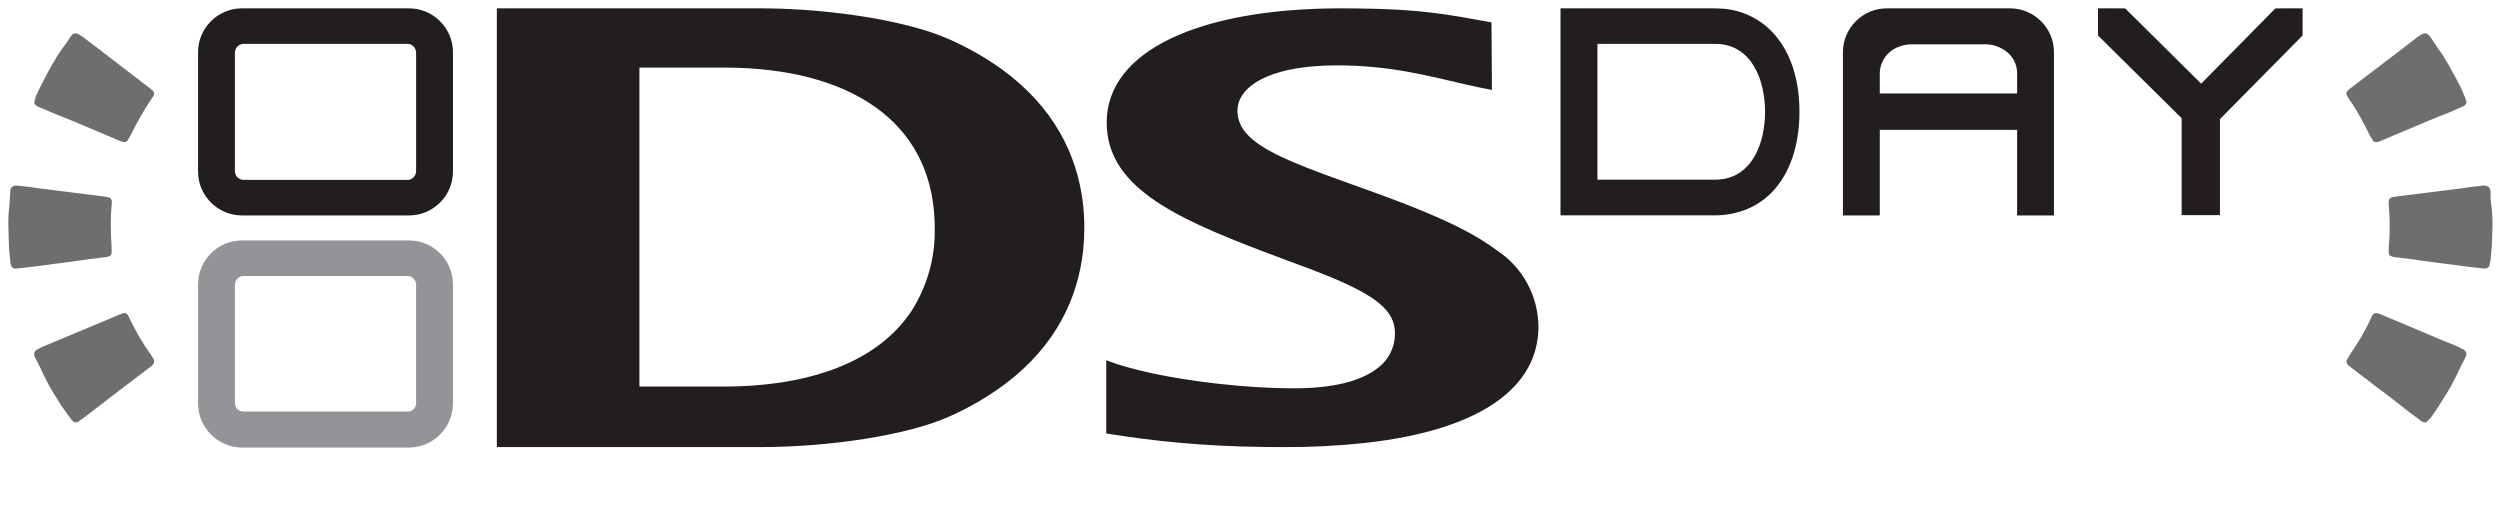
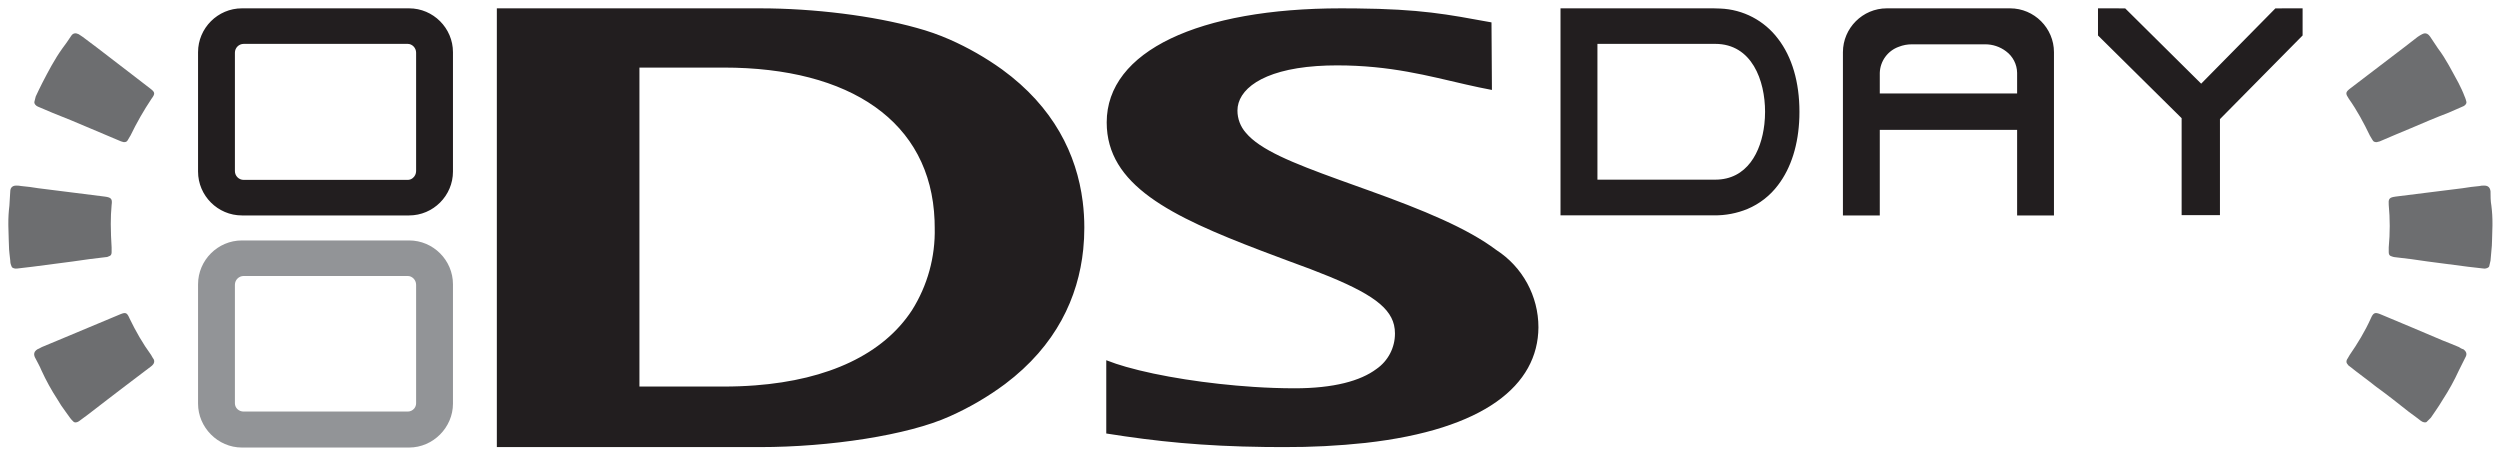
- <svg xmlns="http://www.w3.org/2000/svg" viewBox="-1,-1 300,62.127">
+ <svg xmlns="http://www.w3.org/2000/svg" viewBox="-1,-1 300,56">
  <g stroke="none" fill-rule="evenodd">
    <path fill="#221E1F" d="    M 48.091 0.001 L 28.031 0.001 C 25.135 0.001 22.766 2.37 22.766 5.266 L 22.766 19.587 C 22.766 22.483 25.135 24.852 28.031 24.852 L 48.091 24.852 C 50.986 24.852 53.356 22.483 53.356 19.587 L 53.356 5.266 C 53.356 2.37 50.986 0.001 48.091 0.001 Z    M 47.933 20.587 L 28.242 20.587 C 27.662 20.587 27.189 20.113 27.189 19.534 L 27.189 5.319 C 27.189 4.74 27.662 4.266 28.242 4.266 L 47.933 4.266 C 48.459 4.266 48.933 4.74 48.933 5.319 L 48.933 19.534 A 1.076 1.076 90 0 1 48.525 20.373 A 0.958 0.958 90 0 1 47.933 20.587 Z      M 90.211 0.001 L 58.621 0.001 L 58.621 52.651 L 90.211 52.651 C 98.529 52.651 107.954 51.23 112.956 48.966 A 35.015 35.015 90 0 0 119.604 45.086 C 125.738 40.471 128.4 34.695 128.989 28.919 A 25.524 25.524 90 0 0 129.119 26.326 A 25.093 25.093 90 0 0 128.926 23.192 C 128.211 17.515 125.436 11.838 119.256 7.34 A 34.979 34.979 90 0 0 112.956 3.739 A 28.129 28.129 90 0 0 109.002 2.348 C 103.798 0.89 96.671 0.001 90.211 0.001 Z     M 85.841 45.386 L 75.732 45.386 L 75.732 7.109 L 85.841 7.109 C 101.004 7.109 110.697 13.581 111.149 25.449 A 23.017 23.017 90 0 1 111.166 26.326 A 17.75 17.75 90 0 1 108.437 36.227 C 104.987 41.507 98.42 44.575 89.632 45.245 A 49.883 49.883 90 0 1 85.841 45.386 Z      M 131.752 42.227 L 131.752 51.019 C 137.799 51.979 143.32 52.545 150.828 52.638 A 181.927 181.927 90 0 0 153.075 52.651 A 87.889 87.889 90 0 0 162.851 52.149 C 177.14 50.543 183.569 45.227 183.612 38.278 A 11.046 11.046 90 0 0 178.556 28.998 C 175.081 26.391 169.884 24.234 163.174 21.825 A 292.131 292.131 90 0 0 162.657 21.64 A 976.739 976.739 90 0 1 159.691 20.573 C 154.045 18.527 150.2 16.972 148.495 14.924 A 4.019 4.019 90 0 1 147.494 12.268 C 147.494 9.811 150.336 7.396 157.01 6.927 A 34.792 34.792 90 0 1 159.446 6.846 C 165.843 6.846 170.384 8.105 174.925 9.142 A 76.738 76.738 90 0 0 178.031 9.794 L 177.979 1.686 C 172.589 0.706 169.525 0.091 161.744 0.01 A 175.95 175.95 90 0 0 159.92 0.001 C 142.914 0.001 131.804 5.108 131.804 13.69 C 131.804 21.215 139.484 24.944 150.355 29.088 A 461.546 461.546 90 0 0 153.654 30.328 A 157.402 157.402 90 0 1 156.245 31.286 C 162.857 33.807 165.706 35.567 166.283 38.005 A 4.367 4.367 90 0 1 166.396 39.015 A 5.16 5.16 90 0 1 164.167 43.283 C 162.262 44.705 159.07 45.596 154.339 45.596 A 76.102 76.102 90 0 1 149.434 45.428 C 143.926 45.069 138.128 44.169 134.126 43.022 A 25.057 25.057 90 0 1 131.752 42.227 Z      M 204.698 0.003 L 186.261 0.003 L 186.261 24.843 L 204.698 24.843 A 10.244 10.244 90 0 0 208.689 24.079 A 8.917 8.917 90 0 0 212.356 21.222 C 213.949 19.142 214.823 16.319 214.924 13.05 A 20.851 20.851 90 0 0 214.933 12.412 C 214.933 8.871 214.051 5.835 212.356 3.642 A 9.105 9.105 90 0 0 205.439 0.026 A 11.753 11.753 90 0 0 204.698 0.003 Z     M 204.826 20.559 L 190.692 20.559 L 190.692 4.265 L 204.826 4.265 C 209.235 4.265 210.808 8.671 210.808 12.412 A 13.295 13.295 90 0 1 210.724 13.909 C 210.346 17.234 208.656 20.559 204.826 20.559 Z      M 240.211 0.001 L 225.417 0.001 C 222.521 0.001 220.151 2.37 220.151 5.266 L 220.151 24.852 L 224.574 24.852 L 224.574 14.585 L 241.054 14.585 L 241.054 24.852 L 245.476 24.852 L 245.476 5.266 C 245.476 2.37 243.107 0.001 240.211 0.001 Z     M 241.054 10.215 L 224.574 10.215 L 224.574 7.741 A 3.438 3.438 90 0 1 226.864 4.611 A 4.22 4.22 90 0 1 228.417 4.318 L 237.21 4.318 A 4.117 4.117 90 0 1 239.719 5.151 A 3.272 3.272 90 0 1 241.054 7.741 L 241.054 10.215 Z      M 265.394 13.296 L 275.312 3.256 L 275.312 0.001 L 272.048 0.005 L 263.141 9.041 L 254.023 0.005 L 250.759 0.001 L 250.759 3.256 L 260.796 13.181 L 260.796 24.815 L 265.394 24.815 L 265.394 13.296 Z   " />
    <path fill="#6D6E70" d="    M 5.918 39.857 L 4.022 40.647 A 3.498 3.498 90 0 0 4.018 40.65 C 3.888 40.714 3.778 40.78 3.675 40.832 A 1.299 1.299 90 0 1 3.496 40.91 A 1.208 1.208 90 0 0 3.32 41.042 C 3.106 41.237 3.06 41.459 3.126 41.705 A 1.149 1.149 90 0 0 3.18 41.858 C 3.443 42.384 3.759 42.911 3.97 43.437 A 26.905 26.905 90 0 0 5.915 46.965 A 219.246 219.246 90 0 1 6.339 47.65 A 20.855 20.855 90 0 0 6.846 48.367 A 46.69 46.69 90 0 1 7.392 49.124 A 1.669 1.669 90 0 0 7.505 49.272 C 7.529 49.301 7.556 49.331 7.583 49.361 A 7.713 7.713 90 0 0 7.813 49.597 A 0.32 0.32 90 0 0 8.003 49.685 C 8.165 49.706 8.37 49.636 8.55 49.492 A 29.281 29.281 90 0 0 9.669 48.663 A 134.371 134.371 90 0 0 10.025 48.387 C 11.341 47.386 12.604 46.386 13.868 45.438 C 14.974 44.596 16.027 43.806 17.132 42.964 A 0.417 0.417 90 0 0 17.26 42.856 C 17.301 42.809 17.34 42.756 17.393 42.703 A 0.897 0.897 90 0 1 17.396 42.7 C 17.487 42.563 17.539 42.387 17.483 42.205 A 0.557 0.557 90 0 0 17.448 42.121 C 17.343 41.963 17.238 41.805 17.132 41.595 C 16.132 40.226 15.29 38.752 14.553 37.225 A 5.678 5.678 90 0 0 14.491 37.086 C 14.234 36.528 14.058 36.463 13.489 36.69 A 6.166 6.166 90 0 0 13.342 36.751 C 10.867 37.804 8.392 38.804 5.918 39.857 Z     M 12.394 29.275 L 12.394 28.695 A 46.659 46.659 90 0 1 12.294 25.875 A 24.452 24.452 90 0 1 12.394 23.588 A 3.687 3.687 90 0 0 12.411 23.454 C 12.476 22.844 12.299 22.693 11.596 22.594 A 6.496 6.496 90 0 0 11.551 22.588 C 8.919 22.272 6.234 21.904 3.601 21.588 A 55.139 55.139 90 0 0 2.575 21.436 A 18.117 18.117 90 0 0 1.548 21.324 C 1.337 21.272 1.127 21.272 0.916 21.272 A 0.793 0.793 90 0 0 0.601 21.332 C 0.412 21.413 0.286 21.575 0.246 21.794 A 0.895 0.895 90 0 0 0.232 21.956 C 0.179 22.535 0.179 23.114 0.126 23.694 A 16.426 16.426 90 0 0 0.001 25.863 A 27.575 27.575 90 0 0 0.002 26.089 C 0.006 26.663 0.028 27.236 0.049 27.805 A 153.215 153.215 90 0 1 0.074 28.485 A 8.216 8.216 90 0 0 0.133 29.399 C 0.166 29.696 0.205 29.985 0.232 30.275 C 0.232 30.538 0.284 30.749 0.39 30.959 A 0.169 0.169 90 0 0 0.445 31.074 C 0.551 31.183 0.798 31.262 1.074 31.223 C 1.653 31.17 2.285 31.065 2.864 31.012 C 4.496 30.801 6.128 30.591 7.708 30.38 A 63.622 63.622 90 0 1 9.709 30.097 A 273.941 273.941 90 0 1 11.709 29.854 C 11.867 29.854 11.973 29.801 12.078 29.748 C 12.283 29.697 12.389 29.546 12.394 29.294 A 0.958 0.958 90 0 0 12.394 29.275 Z     M 8.919 3.423 L 8.445 3.107 C 8.095 2.933 7.818 2.975 7.614 3.206 A 0.98 0.98 90 0 0 7.497 3.371 A 23.477 23.477 90 0 1 6.502 4.786 A 13.523 13.523 90 0 1 6.497 4.792 C 5.549 6.109 4.812 7.53 4.075 8.952 C 3.812 9.478 3.549 10.005 3.285 10.584 L 3.127 11.216 A 0.278 0.278 90 0 0 3.119 11.283 C 3.119 11.378 3.165 11.48 3.24 11.569 A 0.79 0.79 90 0 0 3.549 11.795 C 4.128 12.058 4.707 12.268 5.286 12.532 A 144.841 144.841 90 0 1 7.524 13.433 A 175.857 175.857 90 0 1 9.761 14.375 C 11.025 14.901 12.236 15.428 13.499 15.954 C 13.605 16.007 13.71 16.007 13.868 16.059 A 0.744 0.744 90 0 0 14.065 16.037 C 14.18 16.005 14.272 15.935 14.342 15.796 C 14.434 15.658 14.526 15.479 14.618 15.331 A 2.288 2.288 90 0 1 14.658 15.27 C 15.395 13.743 16.237 12.268 17.185 10.847 C 17.623 10.263 17.611 10.084 17.108 9.685 A 6.612 6.612 90 0 0 16.974 9.583 A 501.305 501.305 90 0 0 14.855 7.951 C 13.435 6.863 12.008 5.775 10.604 4.687 C 10.025 4.266 9.498 3.845 8.919 3.423 Z      M 290.229 49.597 L 290.703 49.124 A 55.141 55.141 90 0 0 291.223 48.367 A 137.583 137.583 90 0 0 291.703 47.65 A 219.246 219.246 90 0 1 292.127 46.965 A 26.905 26.905 90 0 0 294.072 43.437 L 294.862 41.858 C 295.073 41.489 294.967 41.173 294.599 40.91 C 294.388 40.858 294.23 40.752 294.072 40.647 C 293.44 40.384 292.809 40.12 292.124 39.857 A 266.543 266.543 90 0 0 288.459 38.304 A 560.757 560.757 90 0 1 284.753 36.751 A 4.969 4.969 90 0 0 284.562 36.673 C 283.977 36.45 283.777 36.556 283.49 37.225 C 282.805 38.752 281.91 40.226 280.962 41.595 C 280.883 41.753 280.805 41.881 280.726 42.002 A 15.023 15.023 90 0 1 280.647 42.121 C 280.55 42.316 280.542 42.51 280.666 42.662 A 0.476 0.476 90 0 0 280.699 42.7 A 0.603 0.603 90 0 0 280.815 42.856 A 0.597 0.597 90 0 0 280.962 42.964 C 282.015 43.806 283.121 44.596 284.174 45.438 C 285.49 46.386 286.754 47.386 288.017 48.387 A 29.281 29.281 90 0 1 289.136 49.216 A 134.371 134.371 90 0 1 289.492 49.492 C 289.74 49.69 290.081 49.749 290.208 49.623 A 0.164 0.164 90 0 0 290.229 49.597 Z     M 285.648 28.695 L 285.648 29.275 A 0.741 0.741 90 0 0 285.667 29.447 C 285.704 29.603 285.798 29.701 285.948 29.744 A 0.539 0.539 90 0 0 285.964 29.748 A 2.5 2.5 90 0 1 285.968 29.75 C 286.124 29.802 286.228 29.854 286.333 29.854 C 287.702 30.012 289.018 30.17 290.334 30.38 C 291.966 30.591 293.598 30.801 295.178 31.012 C 295.81 31.065 296.389 31.17 297.021 31.223 C 297.337 31.275 297.652 31.117 297.705 30.959 C 297.758 30.749 297.81 30.538 297.863 30.275 C 297.916 29.696 297.968 29.117 298.021 28.485 A 153.215 153.215 90 0 1 298.046 27.805 C 298.067 27.236 298.089 26.663 298.094 26.089 A 27.575 27.575 90 0 0 298.095 25.863 A 16.426 16.426 90 0 0 297.968 23.694 C 297.863 23.114 297.863 22.535 297.863 21.956 C 297.81 21.535 297.6 21.272 297.126 21.272 A 8.789 8.789 90 0 0 296.976 21.272 C 296.833 21.275 296.705 21.285 296.547 21.324 C 295.862 21.377 295.178 21.482 294.493 21.588 C 291.808 21.904 289.176 22.272 286.491 22.588 A 3.912 3.912 90 0 0 286.207 22.635 C 285.676 22.747 285.603 22.951 285.648 23.588 C 285.727 24.431 285.767 25.273 285.767 26.122 C 285.767 26.971 285.727 27.827 285.648 28.695 Z     M 291.545 4.792 L 290.597 3.371 A 1.22 1.22 90 0 0 290.437 3.185 C 290.215 2.978 289.96 2.94 289.673 3.095 A 1.059 1.059 90 0 0 289.65 3.107 A 3.55 3.55 90 0 0 289.432 3.226 A 6.475 6.475 90 0 0 289.123 3.423 C 288.597 3.845 288.017 4.266 287.491 4.687 C 285.332 6.319 283.226 7.951 281.068 9.583 A 5.006 5.006 90 0 0 280.917 9.701 C 280.439 10.088 280.473 10.271 280.857 10.847 C 281.858 12.268 282.647 13.743 283.384 15.27 C 283.476 15.408 283.569 15.586 283.661 15.735 A 2.288 2.288 90 0 0 283.7 15.796 A 0.506 0.506 90 0 0 283.793 15.929 C 283.894 16.03 284.031 16.059 284.227 16.059 A 0.468 0.468 90 0 1 284.32 16.027 C 284.393 16.008 284.474 15.998 284.543 15.975 A 0.383 0.383 90 0 0 284.595 15.954 C 285.806 15.428 287.07 14.901 288.333 14.375 C 289.808 13.743 291.282 13.111 292.809 12.532 C 293.379 12.273 293.898 12.064 294.467 11.807 A 23.265 23.265 90 0 0 294.493 11.795 A 0.872 0.872 90 0 0 294.752 11.657 C 294.915 11.531 295.004 11.361 294.967 11.216 A 3.344 3.344 90 0 0 294.795 10.665 A 1.821 1.821 90 0 0 294.757 10.584 C 294.546 10.005 294.283 9.478 294.02 8.952 C 293.23 7.53 292.545 6.109 291.545 4.792 Z   " />
    <path fill="#929497" d="    M 48.091 27.853 L 28.031 27.853 C 25.135 27.853 22.766 30.222 22.766 33.118 L 22.766 47.439 C 22.766 50.282 25.135 52.704 28.031 52.704 L 48.091 52.704 C 50.986 52.704 53.356 50.282 53.356 47.439 L 53.356 33.118 C 53.356 30.222 50.986 27.853 48.091 27.853 Z     M 47.933 48.387 L 28.242 48.387 A 1.088 1.088 90 0 1 27.507 48.112 A 0.967 0.967 90 0 1 27.189 47.386 L 27.189 33.171 C 27.189 32.592 27.662 32.118 28.242 32.118 L 47.933 32.118 C 48.459 32.118 48.933 32.592 48.933 33.171 L 48.933 47.386 A 0.987 0.987 90 0 1 48.693 48.038 A 1.009 1.009 90 0 1 47.933 48.387 Z   " />
  </g>
</svg>
